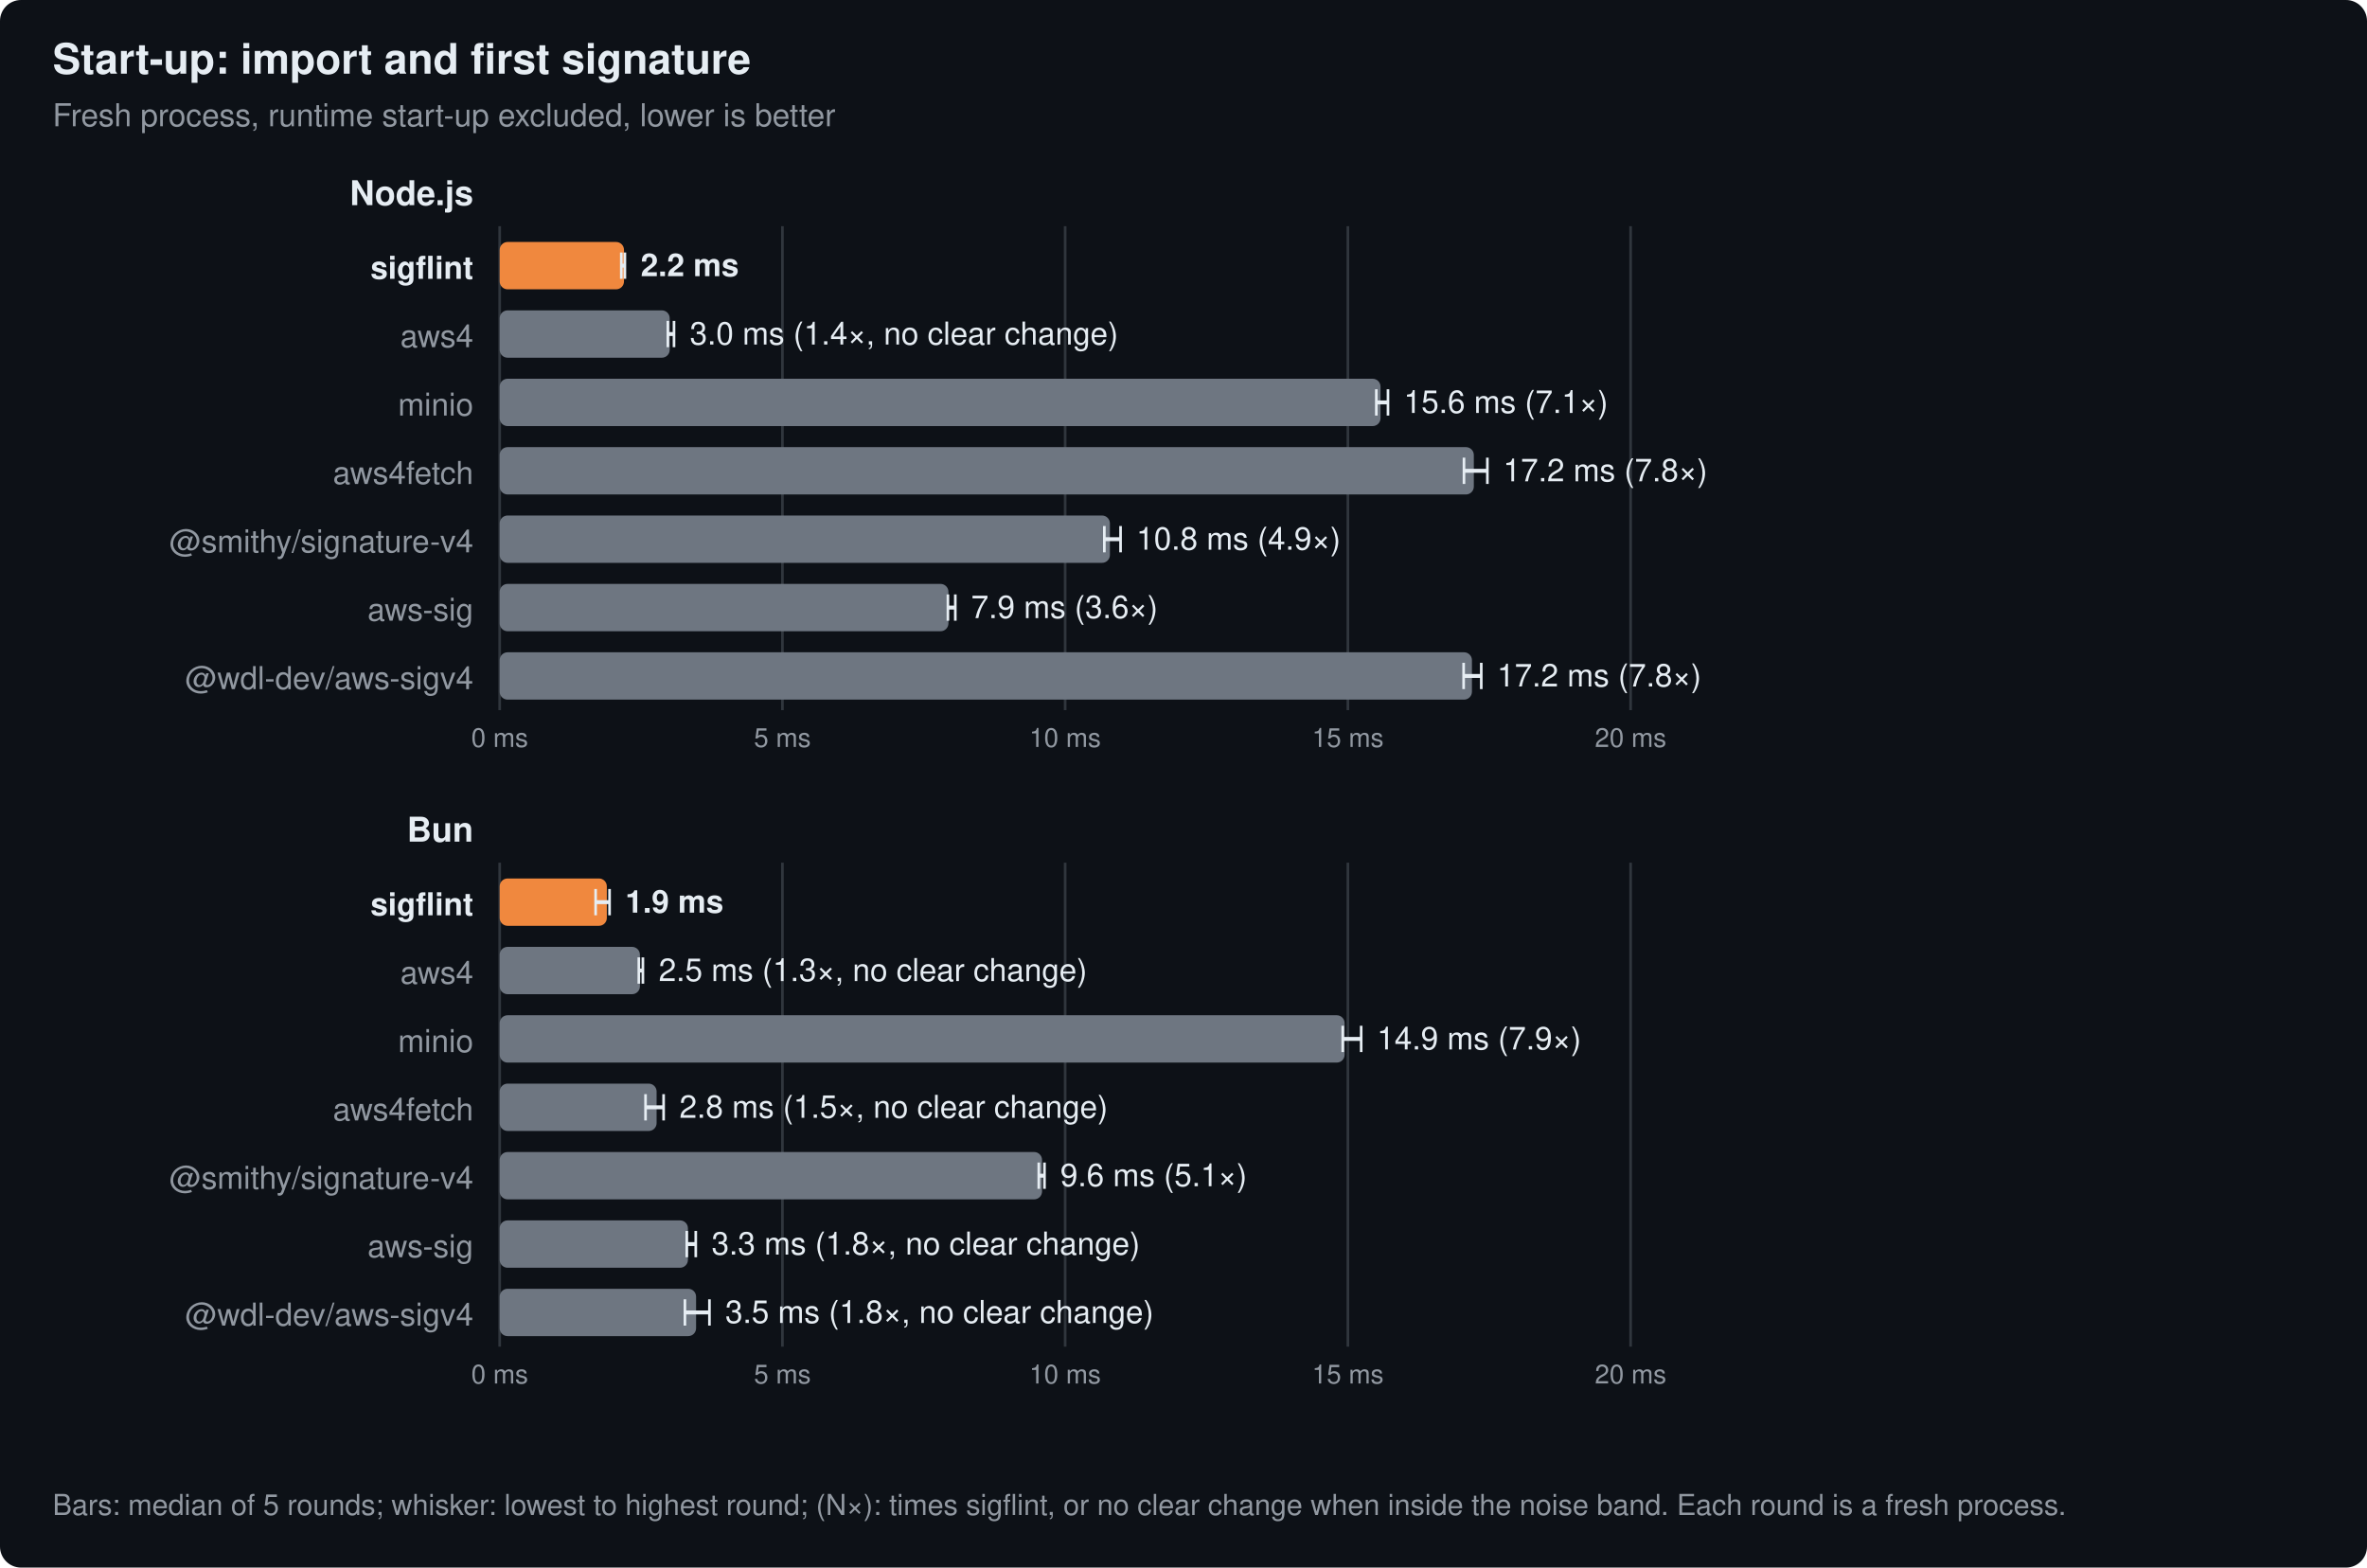
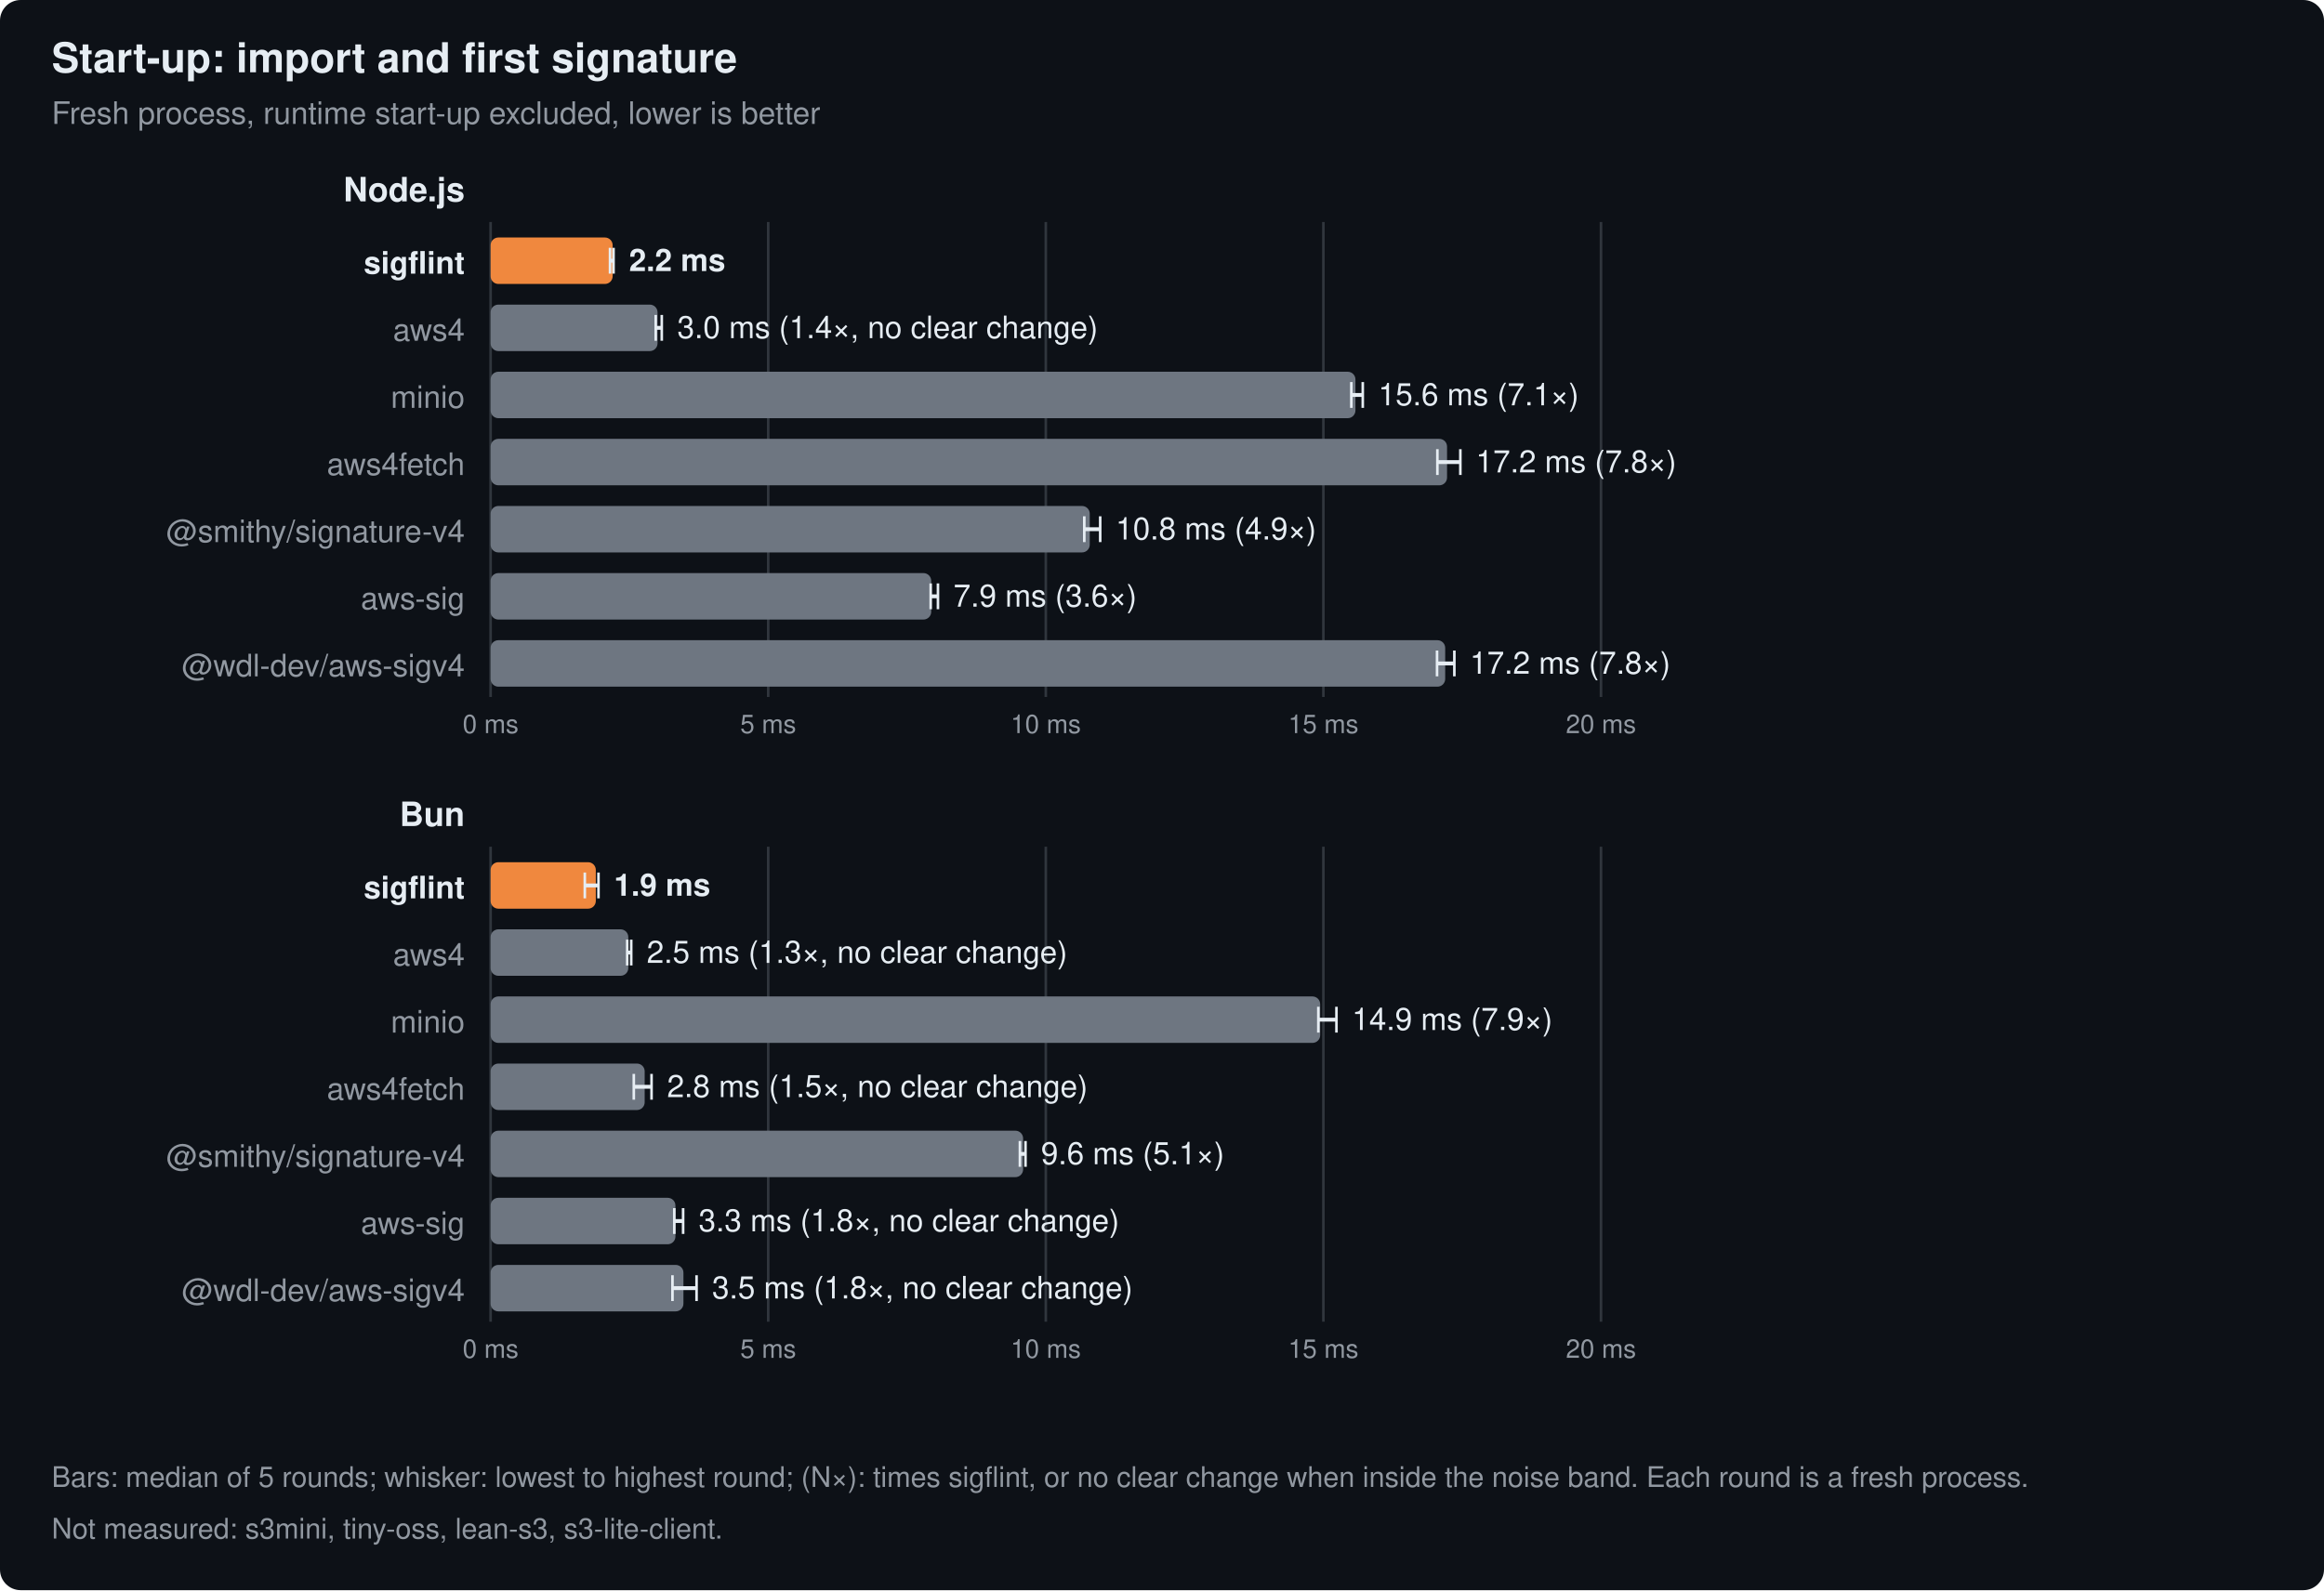
- <svg xmlns="http://www.w3.org/2000/svg" width="900" height="596" viewBox="0 0 900 596" role="img" aria-labelledby="t" font-family="-apple-system,BlinkMacSystemFont,'Segoe UI',Helvetica,Arial,sans-serif">
-   <rect width="900" height="596" rx="8" fill="#0d1117" />
+ <svg xmlns="http://www.w3.org/2000/svg" width="900" height="616" viewBox="0 0 900 616" role="img" aria-labelledby="t" font-family="-apple-system,BlinkMacSystemFont,'Segoe UI',Helvetica,Arial,sans-serif">
+   <rect width="900" height="616" rx="8" fill="#0d1117" />
  <text x="20" y="28" font-size="16" fill="#e6edf3" text-anchor="start" font-weight="600">Start-up: import and first signature</text>
  <text x="20" y="48" font-size="12" fill="#9198a1" text-anchor="start" font-weight="400">Fresh process, runtime start-up excluded, lower is better</text>
  <text x="180" y="78" font-size="13" fill="#e6edf3" text-anchor="end" font-weight="700">Node.js</text>
  <line x1="190" y1="86" x2="190" y2="270" stroke="#30363d" />
  <text x="190" y="284" font-size="10" fill="#9198a1" text-anchor="middle" font-weight="400">0 ms</text>
  <line x1="297.5" y1="86" x2="297.5" y2="270" stroke="#30363d" />
  <text x="297.5" y="284" font-size="10" fill="#9198a1" text-anchor="middle" font-weight="400">5 ms</text>
  <line x1="405" y1="86" x2="405" y2="270" stroke="#30363d" />
  <text x="405" y="284" font-size="10" fill="#9198a1" text-anchor="middle" font-weight="400">10 ms</text>
  <line x1="512.5" y1="86" x2="512.5" y2="270" stroke="#30363d" />
  <text x="512.5" y="284" font-size="10" fill="#9198a1" text-anchor="middle" font-weight="400">15 ms</text>
  <line x1="620" y1="86" x2="620" y2="270" stroke="#30363d" />
  <text x="620" y="284" font-size="10" fill="#9198a1" text-anchor="middle" font-weight="400">20 ms</text>
  <text x="180" y="106" font-size="12" fill="#e6edf3" text-anchor="end" font-weight="700">sigflint</text>
  <rect x="190" y="92" width="47.262" height="18" rx="3" fill="#f0883e" />
  <line x1="236.237" y1="101" x2="237.598" y2="101" stroke="#e6edf3" stroke-width="1.5" />
  <line x1="236.237" y1="96" x2="236.237" y2="106" stroke="#e6edf3" />
  <line x1="237.598" y1="96" x2="237.598" y2="106" stroke="#e6edf3" />
  <text x="243.598" y="105" font-size="12" fill="#e6edf3" text-anchor="start" font-weight="700">2.2 ms</text>
  <text x="180" y="132" font-size="12" fill="#9198a1" text-anchor="end" font-weight="400">aws4</text>
  <rect x="190" y="118" width="64.643" height="18" rx="3" fill="#6e7681" />
  <line x1="253.932" y1="127" x2="256.278" y2="127" stroke="#e6edf3" stroke-width="1.5" />
  <line x1="253.932" y1="122" x2="253.932" y2="132" stroke="#e6edf3" />
  <line x1="256.278" y1="122" x2="256.278" y2="132" stroke="#e6edf3" />
  <text x="262.278" y="131" font-size="12" fill="#e6edf3" text-anchor="start" font-weight="400">3.0 ms  (1.4×, no clear change)</text>
  <text x="180" y="158" font-size="12" fill="#9198a1" text-anchor="end" font-weight="400">minio</text>
  <rect x="190" y="144" width="334.913" height="18" rx="3" fill="#6e7681" />
  <line x1="523.318" y1="153" x2="527.749" y2="153" stroke="#e6edf3" stroke-width="1.5" />
  <line x1="523.318" y1="148" x2="523.318" y2="158" stroke="#e6edf3" />
  <line x1="527.749" y1="148" x2="527.749" y2="158" stroke="#e6edf3" />
  <text x="533.749" y="157" font-size="12" fill="#e6edf3" text-anchor="start" font-weight="400">15.6 ms  (7.1×)</text>
  <text x="180" y="184" font-size="12" fill="#9198a1" text-anchor="end" font-weight="400">aws4fetch</text>
  <rect x="190" y="170" width="370.389" height="18" rx="3" fill="#6e7681" />
  <line x1="556.644" y1="179" x2="565.541" y2="179" stroke="#e6edf3" stroke-width="1.5" />
  <line x1="556.644" y1="174" x2="556.644" y2="184" stroke="#e6edf3" />
  <line x1="565.541" y1="174" x2="565.541" y2="184" stroke="#e6edf3" />
  <text x="571.541" y="183" font-size="12" fill="#e6edf3" text-anchor="start" font-weight="400">17.2 ms  (7.8×)</text>
  <text x="180" y="210" font-size="12" fill="#9198a1" text-anchor="end" font-weight="400">@smithy/signature-v4</text>
  <rect x="190" y="196" width="232.021" height="18" rx="3" fill="#6e7681" />
  <line x1="419.904" y1="205" x2="426.067" y2="205" stroke="#e6edf3" stroke-width="1.5" />
  <line x1="419.904" y1="200" x2="419.904" y2="210" stroke="#e6edf3" />
  <line x1="426.067" y1="200" x2="426.067" y2="210" stroke="#e6edf3" />
  <text x="432.067" y="209" font-size="12" fill="#e6edf3" text-anchor="start" font-weight="400">10.8 ms  (4.9×)</text>
  <text x="180" y="236" font-size="12" fill="#9198a1" text-anchor="end" font-weight="400">aws-sig</text>
  <rect x="190" y="222" width="170.624" height="18" rx="3" fill="#6e7681" />
  <line x1="360.423" y1="231" x2="363.235" y2="231" stroke="#e6edf3" stroke-width="1.5" />
  <line x1="360.423" y1="226" x2="360.423" y2="236" stroke="#e6edf3" />
  <line x1="363.235" y1="226" x2="363.235" y2="236" stroke="#e6edf3" />
  <text x="369.235" y="235" font-size="12" fill="#e6edf3" text-anchor="start" font-weight="400">7.9 ms  (3.6×)</text>
  <text x="180" y="262" font-size="12" fill="#9198a1" text-anchor="end" font-weight="400">@wdl-dev/aws-sigv4</text>
  <rect x="190" y="248" width="369.674" height="18" rx="3" fill="#6e7681" />
  <line x1="556.513" y1="257" x2="563.219" y2="257" stroke="#e6edf3" stroke-width="1.5" />
  <line x1="556.513" y1="252" x2="556.513" y2="262" stroke="#e6edf3" />
  <line x1="563.219" y1="252" x2="563.219" y2="262" stroke="#e6edf3" />
  <text x="569.219" y="261" font-size="12" fill="#e6edf3" text-anchor="start" font-weight="400">17.2 ms  (7.8×)</text>
  <text x="180" y="320" font-size="13" fill="#e6edf3" text-anchor="end" font-weight="700">Bun</text>
  <line x1="190" y1="328" x2="190" y2="512" stroke="#30363d" />
  <text x="190" y="526" font-size="10" fill="#9198a1" text-anchor="middle" font-weight="400">0 ms</text>
  <line x1="297.5" y1="328" x2="297.5" y2="512" stroke="#30363d" />
  <text x="297.5" y="526" font-size="10" fill="#9198a1" text-anchor="middle" font-weight="400">5 ms</text>
  <line x1="405" y1="328" x2="405" y2="512" stroke="#30363d" />
  <text x="405" y="526" font-size="10" fill="#9198a1" text-anchor="middle" font-weight="400">10 ms</text>
  <line x1="512.5" y1="328" x2="512.5" y2="512" stroke="#30363d" />
  <text x="512.5" y="526" font-size="10" fill="#9198a1" text-anchor="middle" font-weight="400">15 ms</text>
  <line x1="620" y1="328" x2="620" y2="512" stroke="#30363d" />
  <text x="620" y="526" font-size="10" fill="#9198a1" text-anchor="middle" font-weight="400">20 ms</text>
  <text x="180" y="348" font-size="12" fill="#e6edf3" text-anchor="end" font-weight="700">sigflint</text>
  <rect x="190" y="334" width="40.738" height="18" rx="3" fill="#f0883e" />
  <line x1="226.473" y1="343" x2="231.77" y2="343" stroke="#e6edf3" stroke-width="1.5" />
  <line x1="226.473" y1="338" x2="226.473" y2="348" stroke="#e6edf3" />
  <line x1="231.77" y1="338" x2="231.77" y2="348" stroke="#e6edf3" />
  <text x="237.77" y="347" font-size="12" fill="#e6edf3" text-anchor="start" font-weight="700">1.9 ms</text>
  <text x="180" y="374" font-size="12" fill="#9198a1" text-anchor="end" font-weight="400">aws4</text>
  <rect x="190" y="360" width="53.317" height="18" rx="3" fill="#6e7681" />
  <line x1="242.901" y1="369" x2="244.45" y2="369" stroke="#e6edf3" stroke-width="1.5" />
  <line x1="242.901" y1="364" x2="242.901" y2="374" stroke="#e6edf3" />
  <line x1="244.45" y1="364" x2="244.45" y2="374" stroke="#e6edf3" />
  <text x="250.45" y="373" font-size="12" fill="#e6edf3" text-anchor="start" font-weight="400">2.5 ms  (1.3×, no clear change)</text>
  <text x="180" y="400" font-size="12" fill="#9198a1" text-anchor="end" font-weight="400">minio</text>
  <rect x="190" y="386" width="321.262" height="18" rx="3" fill="#6e7681" />
  <line x1="510.542" y1="395" x2="517.557" y2="395" stroke="#e6edf3" stroke-width="1.5" />
  <line x1="510.542" y1="390" x2="510.542" y2="400" stroke="#e6edf3" />
  <line x1="517.557" y1="390" x2="517.557" y2="400" stroke="#e6edf3" />
  <text x="523.557" y="399" font-size="12" fill="#e6edf3" text-anchor="start" font-weight="400">14.9 ms  (7.9×)</text>
  <text x="180" y="426" font-size="12" fill="#9198a1" text-anchor="end" font-weight="400">aws4fetch</text>
  <rect x="190" y="412" width="59.662" height="18" rx="3" fill="#6e7681" />
  <line x1="245.449" y1="421" x2="252.32" y2="421" stroke="#e6edf3" stroke-width="1.5" />
  <line x1="245.449" y1="416" x2="245.449" y2="426" stroke="#e6edf3" />
  <line x1="252.32" y1="416" x2="252.32" y2="426" stroke="#e6edf3" />
  <text x="258.32" y="425" font-size="12" fill="#e6edf3" text-anchor="start" font-weight="400">2.8 ms  (1.5×, no clear change)</text>
  <text x="180" y="452" font-size="12" fill="#9198a1" text-anchor="end" font-weight="400">@smithy/signature-v4</text>
  <rect x="190" y="438" width="206.214" height="18" rx="3" fill="#6e7681" />
  <line x1="394.971" y1="447" x2="397.142" y2="447" stroke="#e6edf3" stroke-width="1.5" />
  <line x1="394.971" y1="442" x2="394.971" y2="452" stroke="#e6edf3" />
  <line x1="397.142" y1="442" x2="397.142" y2="452" stroke="#e6edf3" />
  <text x="403.142" y="451" font-size="12" fill="#e6edf3" text-anchor="start" font-weight="400">9.6 ms  (5.1×)</text>
  <text x="180" y="478" font-size="12" fill="#9198a1" text-anchor="end" font-weight="400">aws-sig</text>
  <rect x="190" y="464" width="71.571" height="18" rx="3" fill="#6e7681" />
  <line x1="261.132" y1="473" x2="264.55" y2="473" stroke="#e6edf3" stroke-width="1.5" />
  <line x1="261.132" y1="468" x2="261.132" y2="478" stroke="#e6edf3" />
  <line x1="264.55" y1="468" x2="264.55" y2="478" stroke="#e6edf3" />
  <text x="270.55" y="477" font-size="12" fill="#e6edf3" text-anchor="start" font-weight="400">3.3 ms  (1.8×, no clear change)</text>
  <text x="180" y="504" font-size="12" fill="#9198a1" text-anchor="end" font-weight="400">@wdl-dev/aws-sigv4</text>
  <rect x="190" y="490" width="74.672" height="18" rx="3" fill="#6e7681" />
  <line x1="260.424" y1="499" x2="269.751" y2="499" stroke="#e6edf3" stroke-width="1.5" />
  <line x1="260.424" y1="494" x2="260.424" y2="504" stroke="#e6edf3" />
  <line x1="269.751" y1="494" x2="269.751" y2="504" stroke="#e6edf3" />
  <text x="275.751" y="503" font-size="12" fill="#e6edf3" text-anchor="start" font-weight="400">3.5 ms  (1.8×, no clear change)</text>
  <text x="20" y="576" font-size="11" fill="#9198a1" text-anchor="start" font-weight="400">Bars: median of 5 rounds; whisker: lowest to highest round; (N×): times sigflint, or no clear change when inside the noise band. Each round is a fresh process.</text>
+   <text x="20" y="596" font-size="11" fill="#9198a1" text-anchor="start" font-weight="400">Not measured: s3mini, tiny-oss, lean-s3, s3-lite-client.</text>
</svg>
